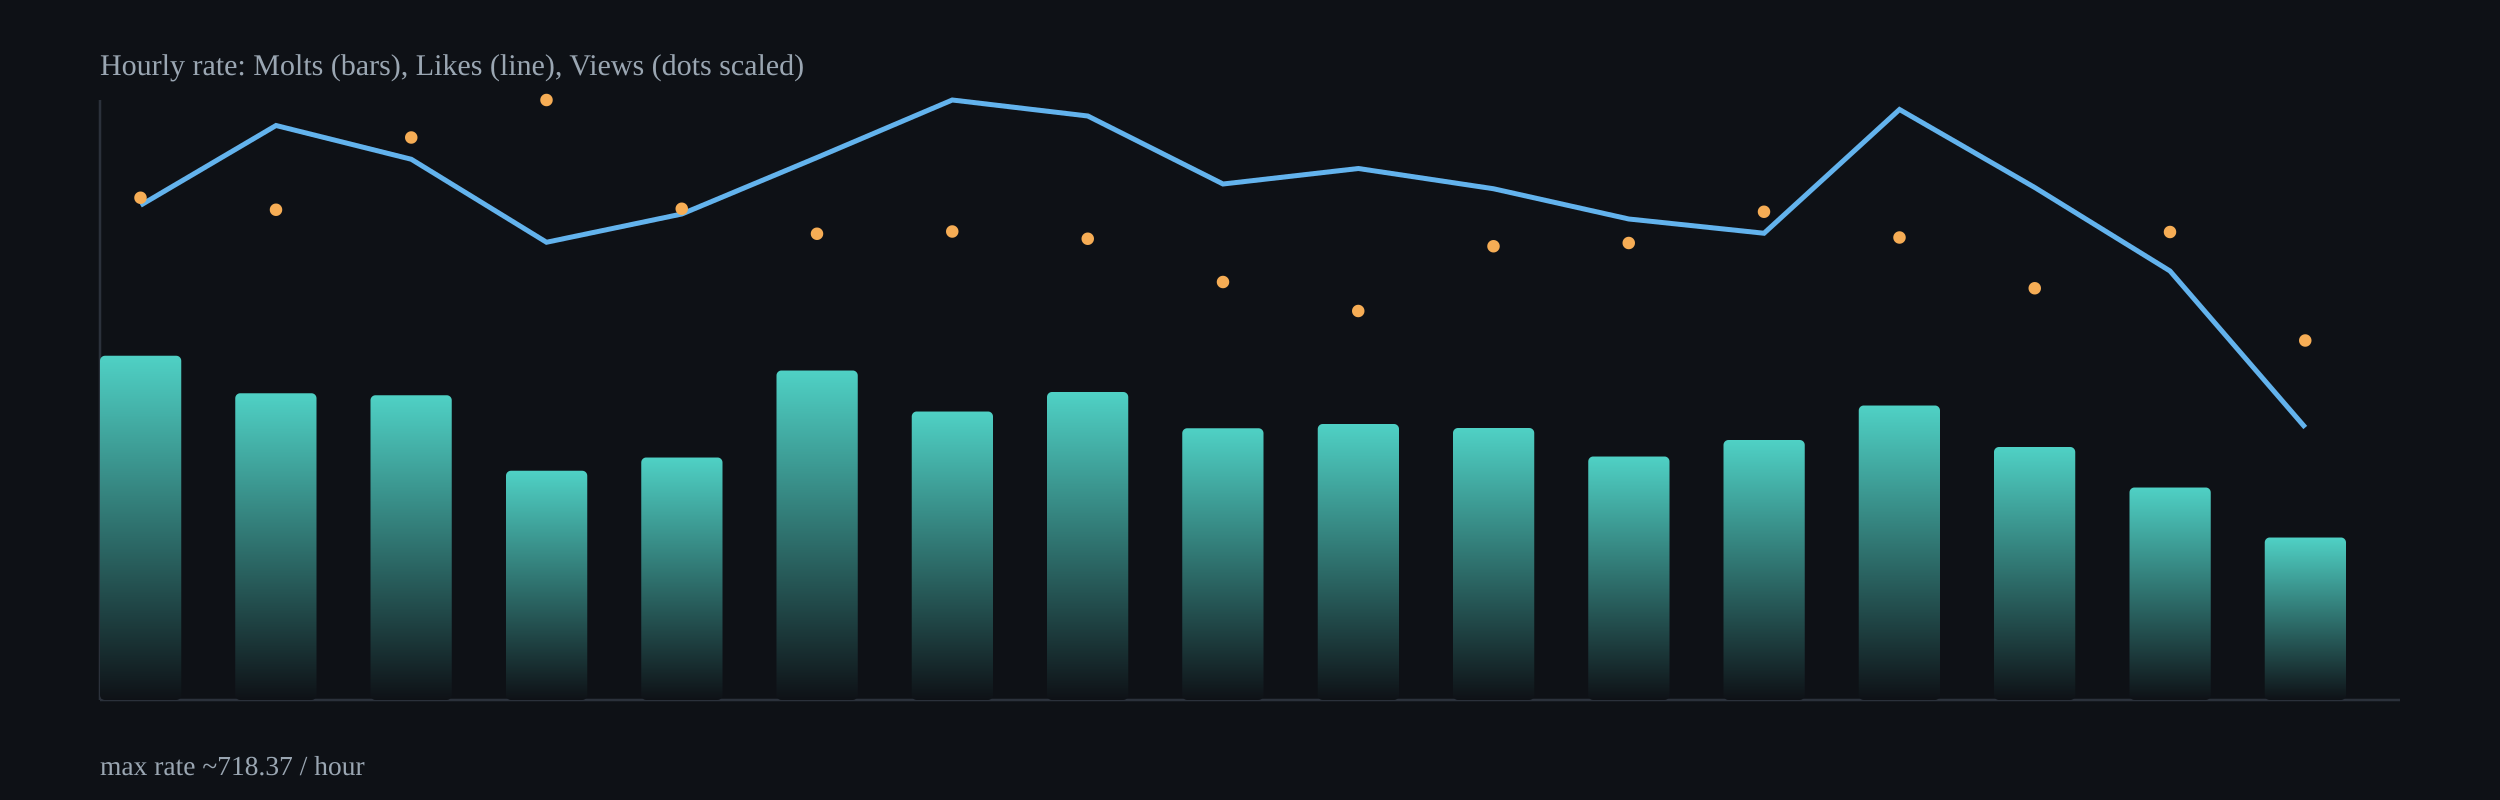
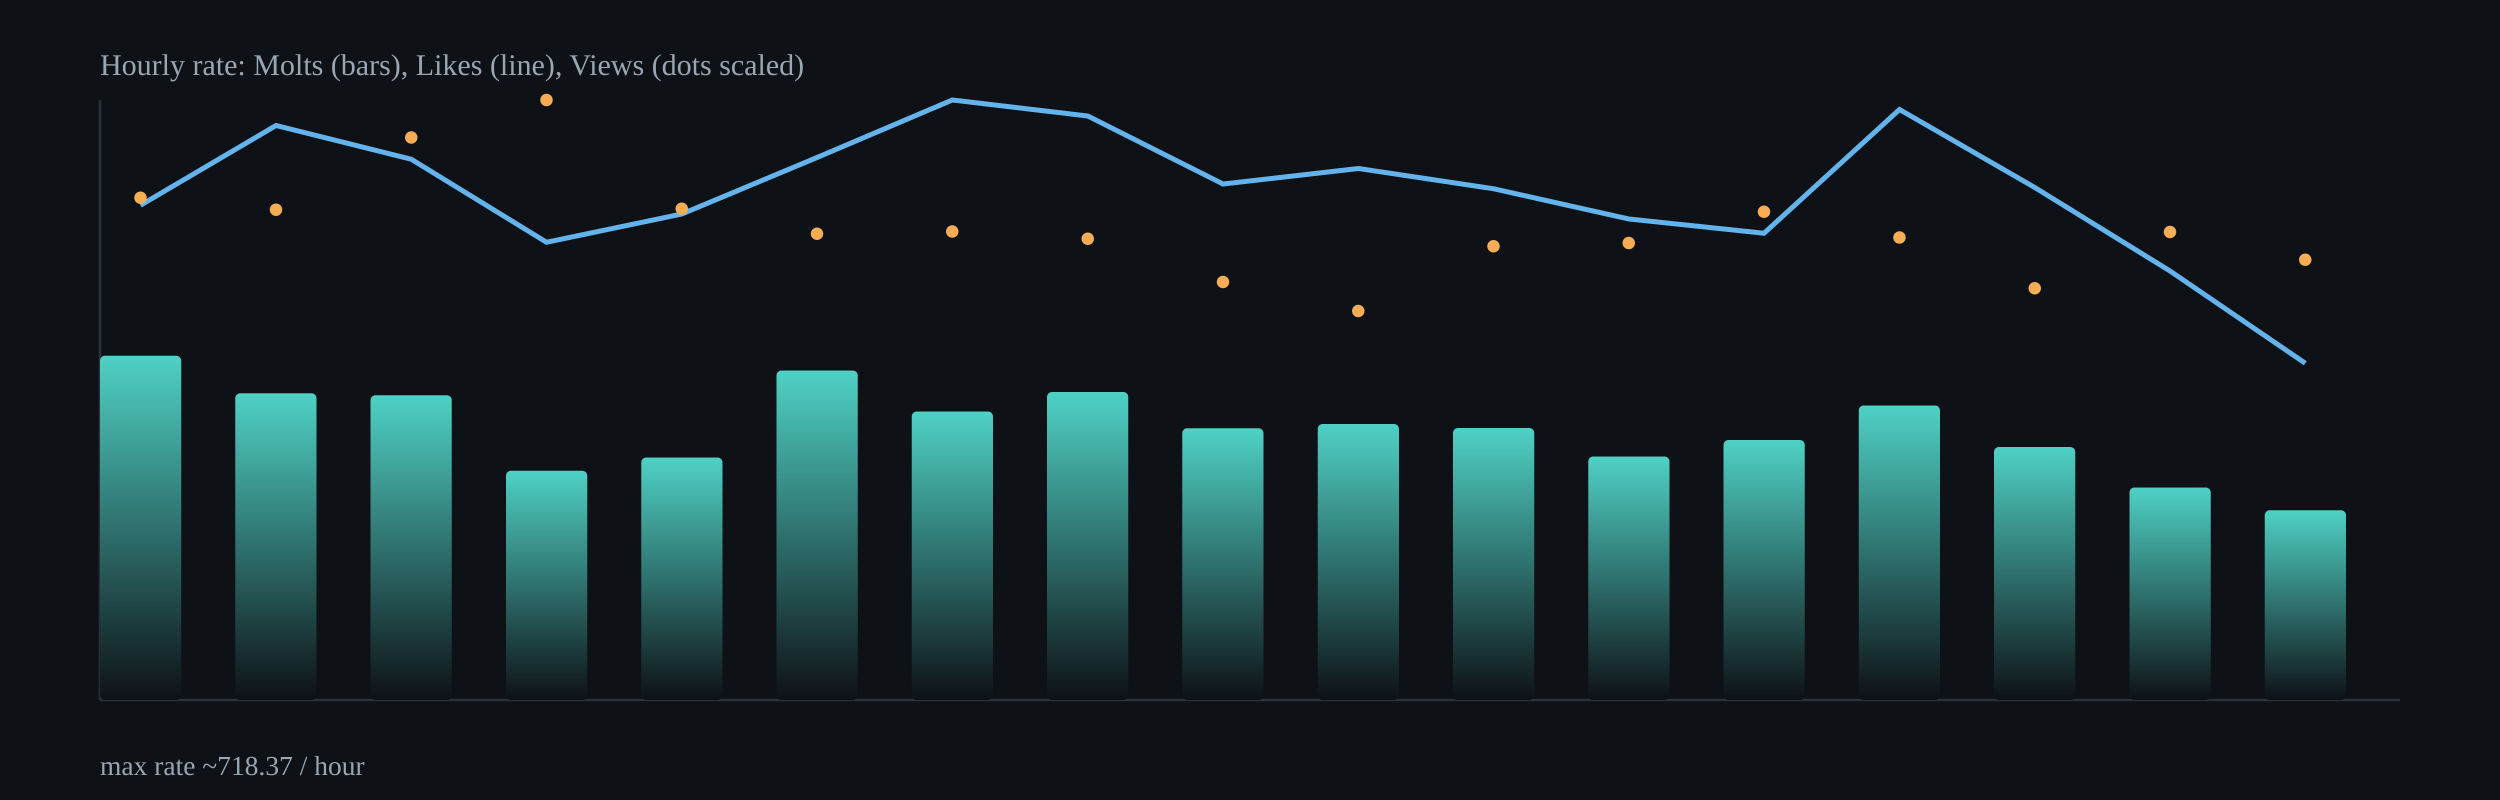
<svg xmlns="http://www.w3.org/2000/svg" width="1000" height="320" viewBox="0 0 1000 320">
  <defs>
    <linearGradient id="barGrad" x1="0" x2="0" y1="0" y2="1">
      <stop offset="0%" stop-color="#4fd1c5" />
      <stop offset="100%" stop-color="#0e1116" />
    </linearGradient>
  </defs>
  <rect x="0" y="0" width="1000" height="320" fill="#0e1116" />
  <g stroke="#2b313b" stroke-width="1">
    <line x1="40" y1="280" x2="960" y2="280" />
    <line x1="40" y1="40" x2="40" y2="280" />
  </g>
  <rect x="40.0" y="142.3" width="32.5" height="137.7" rx="2" fill="url(#barGrad)" />
  <rect x="94.1" y="157.3" width="32.5" height="122.7" rx="2" fill="url(#barGrad)" />
  <rect x="148.2" y="158.1" width="32.5" height="121.9" rx="2" fill="url(#barGrad)" />
  <rect x="202.4" y="188.3" width="32.5" height="91.7" rx="2" fill="url(#barGrad)" />
  <rect x="256.5" y="183.0" width="32.5" height="97.0" rx="2" fill="url(#barGrad)" />
  <rect x="310.6" y="148.2" width="32.5" height="131.8" rx="2" fill="url(#barGrad)" />
  <rect x="364.7" y="164.6" width="32.5" height="115.4" rx="2" fill="url(#barGrad)" />
  <rect x="418.8" y="156.8" width="32.5" height="123.2" rx="2" fill="url(#barGrad)" />
  <rect x="472.9" y="171.3" width="32.5" height="108.7" rx="2" fill="url(#barGrad)" />
  <rect x="527.1" y="169.6" width="32.5" height="110.4" rx="2" fill="url(#barGrad)" />
  <rect x="581.2" y="171.2" width="32.5" height="108.8" rx="2" fill="url(#barGrad)" />
  <rect x="635.3" y="182.6" width="32.5" height="97.4" rx="2" fill="url(#barGrad)" />
  <rect x="689.4" y="176.0" width="32.5" height="104.0" rx="2" fill="url(#barGrad)" />
  <rect x="743.5" y="162.2" width="32.5" height="117.8" rx="2" fill="url(#barGrad)" />
  <rect x="797.6" y="178.8" width="32.5" height="101.2" rx="2" fill="url(#barGrad)" />
  <rect x="851.8" y="195.0" width="32.5" height="85.0" rx="2" fill="url(#barGrad)" />
-   <rect x="905.9" y="215.0" width="32.5" height="65.0" rx="2" fill="url(#barGrad)" />
-   <polyline fill="none" stroke="#63b3ed" stroke-width="2" points="56.2,82.1 110.4,50.2 164.5,63.7 218.6,96.9 272.7,85.6 326.8,63.0 380.9,40.0 435.1,46.4 489.2,73.6 543.3,67.4 597.4,75.5 651.5,87.6 705.6,93.3 759.8,43.8 813.9,75.0 868.0,108.4 922.1,171.0" />
+   <rect x="905.9" y="204.1" width="32.5" height="75.9" rx="2" fill="url(#barGrad)" />
+   <polyline fill="none" stroke="#63b3ed" stroke-width="2" points="56.2,82.1 110.4,50.2 164.5,63.7 218.6,96.9 272.7,85.6 326.8,63.0 380.9,40.0 435.1,46.4 489.2,73.6 543.3,67.4 597.4,75.5 651.5,87.6 705.6,93.3 759.8,43.8 813.9,75.0 868.0,108.4 922.1,145.3" />
  <circle cx="56.2" cy="79.1" r="2.5" fill="#f6ad55" />
  <circle cx="110.4" cy="83.9" r="2.5" fill="#f6ad55" />
  <circle cx="164.5" cy="55.0" r="2.5" fill="#f6ad55" />
  <circle cx="218.6" cy="40.0" r="2.5" fill="#f6ad55" />
  <circle cx="272.7" cy="83.5" r="2.5" fill="#f6ad55" />
  <circle cx="326.8" cy="93.5" r="2.5" fill="#f6ad55" />
  <circle cx="380.9" cy="92.6" r="2.5" fill="#f6ad55" />
  <circle cx="435.1" cy="95.5" r="2.5" fill="#f6ad55" />
  <circle cx="489.2" cy="112.8" r="2.5" fill="#f6ad55" />
  <circle cx="543.3" cy="124.4" r="2.5" fill="#f6ad55" />
  <circle cx="597.4" cy="98.5" r="2.5" fill="#f6ad55" />
  <circle cx="651.5" cy="97.2" r="2.5" fill="#f6ad55" />
  <circle cx="705.6" cy="84.7" r="2.5" fill="#f6ad55" />
  <circle cx="759.8" cy="95.0" r="2.5" fill="#f6ad55" />
  <circle cx="813.9" cy="115.3" r="2.5" fill="#f6ad55" />
  <circle cx="868.0" cy="92.8" r="2.5" fill="#f6ad55" />
-   <circle cx="922.1" cy="136.2" r="2.5" fill="#f6ad55" />
+   <circle cx="922.1" cy="103.9" r="2.5" fill="#f6ad55" />
  <text x="40" y="30" fill="#9aa6b2" font-size="12">Hourly rate: Molts (bars), Likes (line), Views (dots scaled)</text>
  <text x="40" y="310" fill="#9aa6b2" font-size="11">max rate ~718.37 / hour</text>
</svg>
